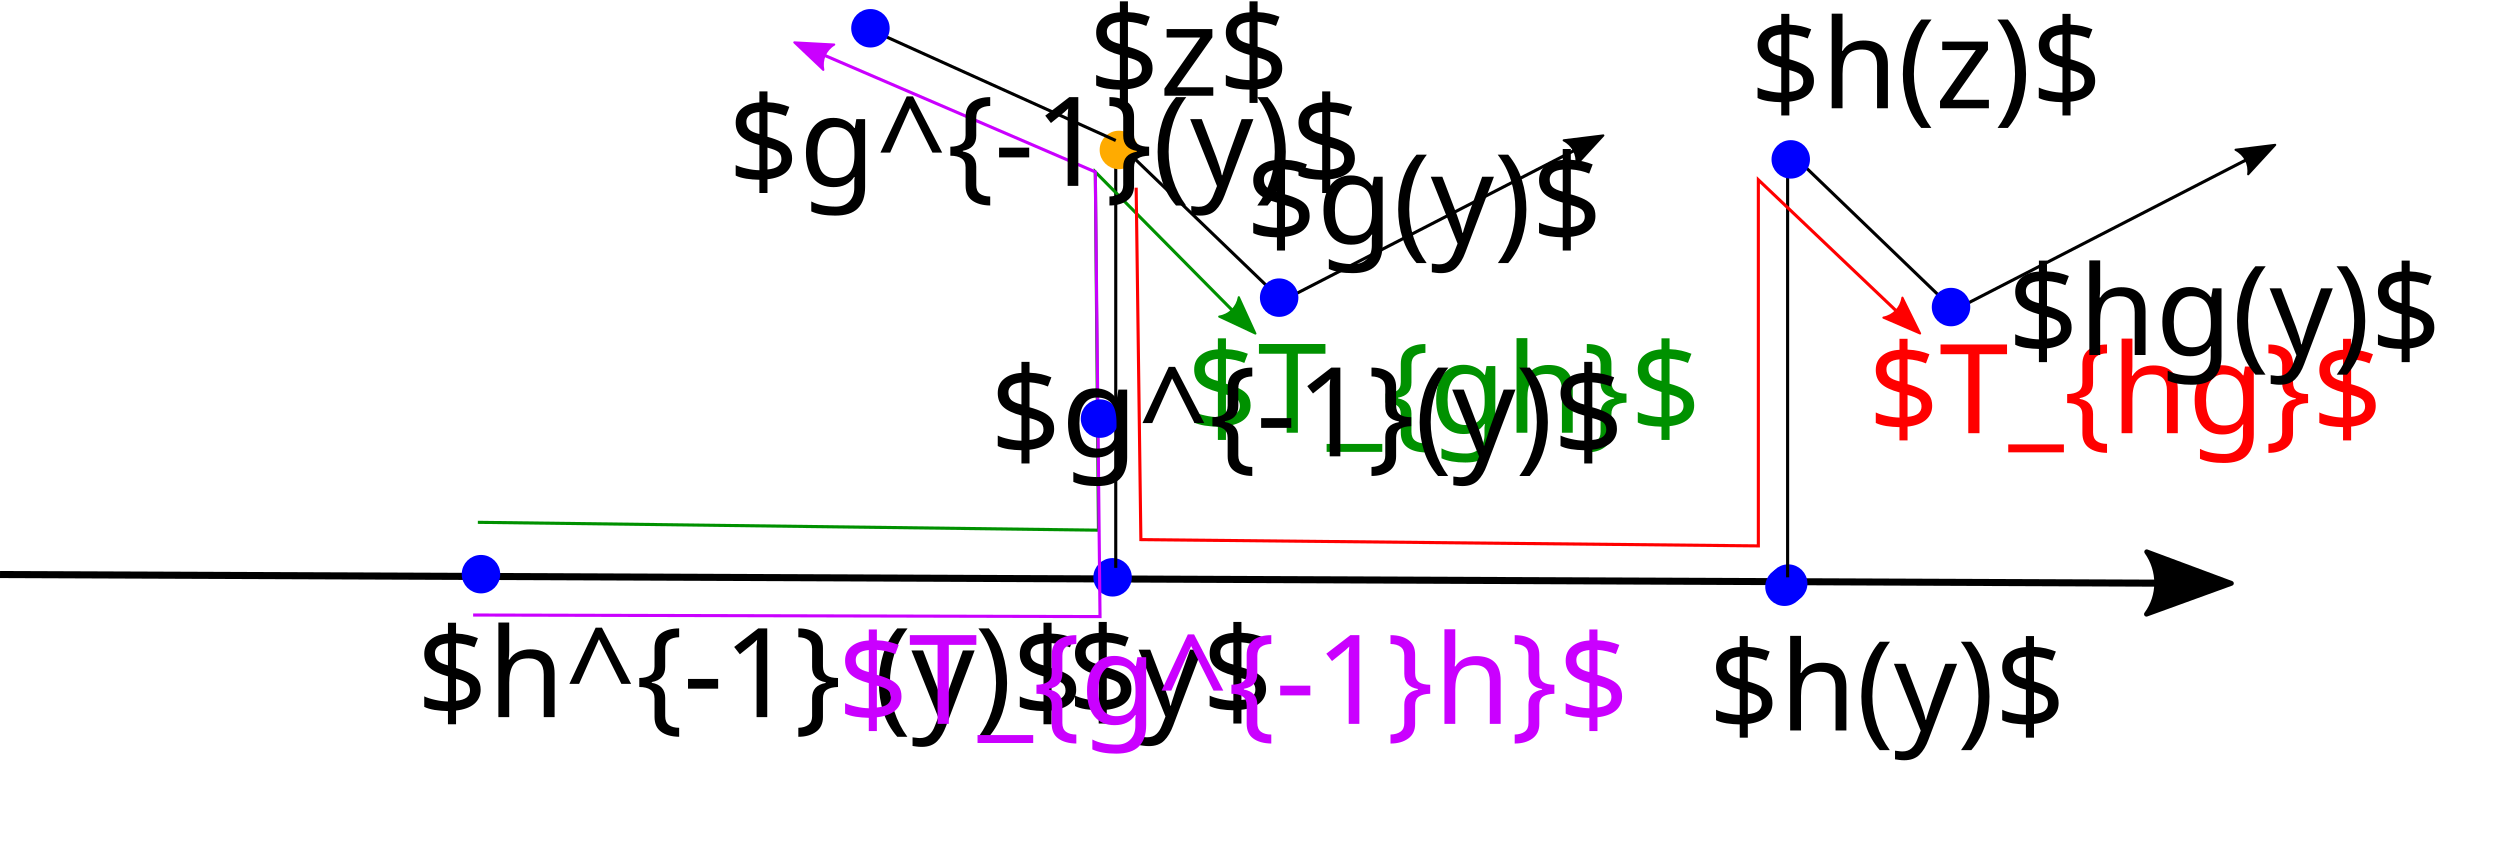
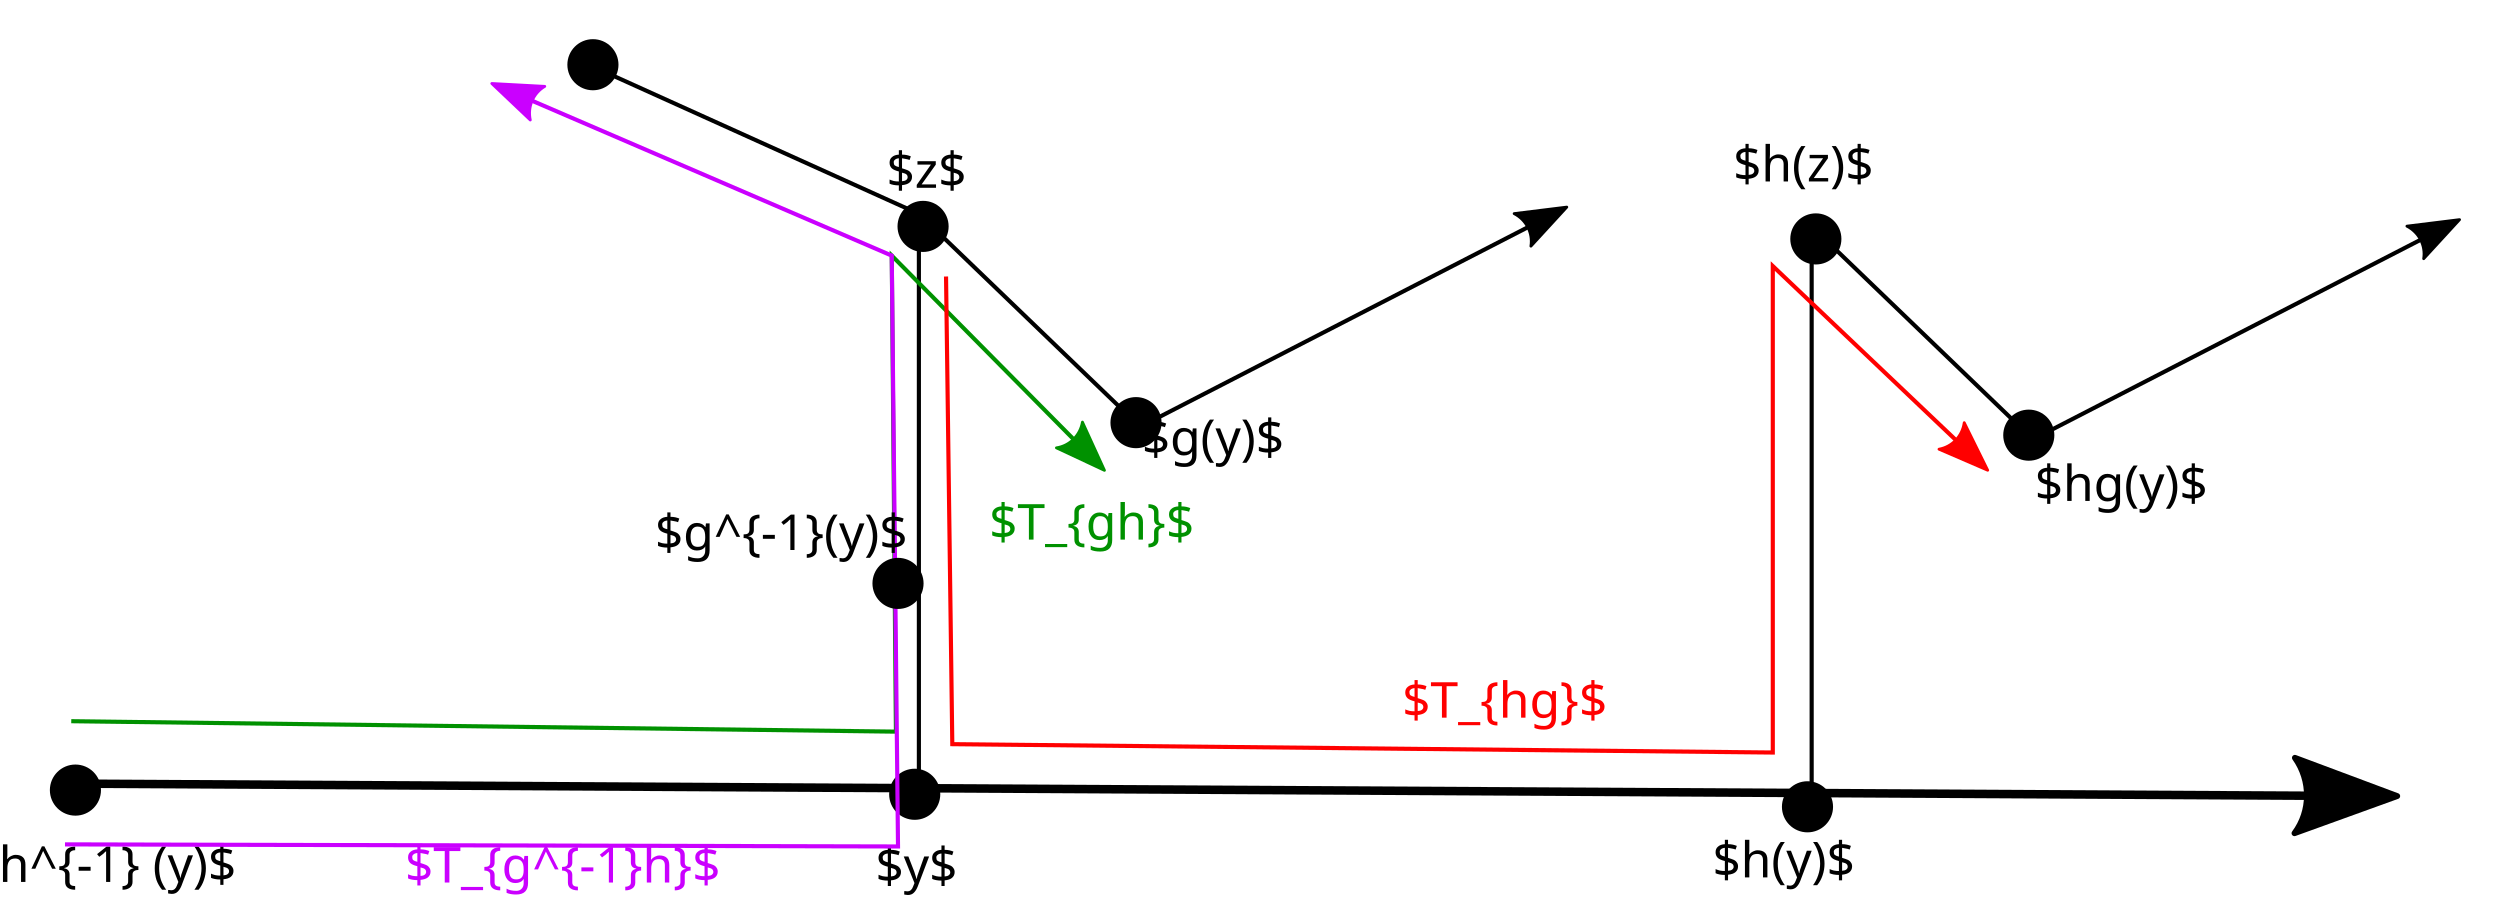
- <svg xmlns="http://www.w3.org/2000/svg" width="212.634mm" height="71.455mm" viewBox="0 0 212.634 71.455" version="1.1" id="svg2817">
+ <svg xmlns="http://www.w3.org/2000/svg" width="6.3in" height="2.3in" viewBox="0 0 160.02 58.42" version="1.1" id="svg2817">
  <defs id="defs2811">
    <marker style="overflow:visible" id="marker3998" refX="0" refY="0" orient="auto">
      <path transform="matrix(-1.1,0,0,-1.1,-1.1,0)" d="M 8.719,4.034 -2.207,0.016 8.719,-4.002 c -1.745,2.372 -1.735,5.617 -6e-7,8.035 z" style="fill:#ca00ff;fill-opacity:1;fill-rule:evenodd;stroke:#ca00ff;stroke-width:0.625;stroke-linejoin:round;stroke-opacity:1" id="path3996" />
    </marker>
    <marker style="overflow:visible" id="marker3876" refX="0" refY="0" orient="auto">
      <path transform="matrix(-1.1,0,0,-1.1,-1.1,0)" d="M 8.719,4.034 -2.207,0.016 8.719,-4.002 c -1.745,2.372 -1.735,5.617 -6e-7,8.035 z" style="fill:#ff0000;fill-opacity:1;fill-rule:evenodd;stroke:#ff0000;stroke-width:0.625;stroke-linejoin:round;stroke-opacity:1" id="path3874" />
    </marker>
    <marker style="overflow:visible" id="marker3758" refX="0" refY="0" orient="auto">
      <path transform="matrix(-1.1,0,0,-1.1,-1.1,0)" d="M 8.719,4.034 -2.207,0.016 8.719,-4.002 c -1.745,2.372 -1.735,5.617 -6e-7,8.035 z" style="fill:#009100;fill-opacity:1;fill-rule:evenodd;stroke:#009100;stroke-width:0.625;stroke-linejoin:round;stroke-opacity:1" id="path3756" />
    </marker>
    <marker style="overflow:visible" id="marker3584" refX="0" refY="0" orient="auto">
      <path transform="matrix(-1.1,0,0,-1.1,-1.1,0)" d="M 8.719,4.034 -2.207,0.016 8.719,-4.002 c -1.745,2.372 -1.735,5.617 -6e-7,8.035 z" style="fill:#000000;fill-opacity:1;fill-rule:evenodd;stroke:#000000;stroke-width:0.625;stroke-linejoin:round;stroke-opacity:1" id="path3582" />
    </marker>
    <marker style="overflow:visible" id="Arrow2Lend" refX="0" refY="0" orient="auto">
      <path transform="matrix(-1.1,0,0,-1.1,-1.1,0)" d="M 8.719,4.034 -2.207,0.016 8.719,-4.002 c -1.745,2.372 -1.735,5.617 -6e-7,8.035 z" style="fill:#000000;fill-opacity:1;fill-rule:evenodd;stroke:#000000;stroke-width:0.625;stroke-linejoin:round;stroke-opacity:1" id="path1503" />
    </marker>
    <marker style="overflow:visible" id="marker3410" refX="0" refY="0" orient="auto">
      <path transform="matrix(-0.2,0,0,-0.2,-1.2,0)" style="fill:#000000;fill-opacity:1;fill-rule:evenodd;stroke:#000000;stroke-width:1pt;stroke-opacity:1" d="M 0,0 5,-5 -12.5,0 5,5 Z" id="path3408" />
    </marker>
    <marker style="overflow:visible" id="Arrow1Send" refX="0" refY="0" orient="auto">
      <path transform="matrix(-0.2,0,0,-0.2,-1.2,0)" style="fill:#000000;fill-opacity:1;fill-rule:evenodd;stroke:#000000;stroke-width:1pt;stroke-opacity:1" d="M 0,0 5,-5 -12.5,0 5,5 Z" id="path1497" />
    </marker>
    <marker style="overflow:visible" id="marker3584-5" refX="0" refY="0" orient="auto">
      <path transform="matrix(-1.1,0,0,-1.1,-1.1,0)" d="M 8.719,4.034 -2.207,0.016 8.719,-4.002 c -1.745,2.372 -1.735,5.617 -6e-7,8.035 z" style="fill:#000000;fill-opacity:1;fill-rule:evenodd;stroke:#000000;stroke-width:0.625;stroke-linejoin:round;stroke-opacity:1" id="path3582-9" />
    </marker>
  </defs>
  <g id="layer1" transform="translate(-1.052143,-1.411484)">
-     <path style="fill:none;stroke:#000000;stroke-width:0.6;stroke-linecap:butt;stroke-linejoin:miter;stroke-miterlimit:4;stroke-dasharray:none;stroke-opacity:1;marker-mid:url(#Arrow1Send);marker-end:url(#Arrow2Lend)" d="M 1.053,50.278 190.041,51.034" id="path2819" />
-     <circle style="fill:#0000ff;fill-opacity:1;stroke:#0000ff;stroke-width:0.6;stroke-miterlimit:4;stroke-dasharray:none;stroke-opacity:1" id="path3492" cx="41.961" cy="50.247" r="1.336" />
-     <circle style="fill:#0000ff;fill-opacity:1;stroke:#0000ff;stroke-width:0.6;stroke-miterlimit:4;stroke-dasharray:none;stroke-opacity:1" id="path3492-5" cx="95.682" cy="50.514" r="1.336" />
-     <circle style="fill:#0000ff;fill-opacity:1;stroke:#0000ff;stroke-width:0.6;stroke-miterlimit:4;stroke-dasharray:none;stroke-opacity:1" id="path3492-5-7" cx="153.145" cy="51.048" r="1.336" />
-     <path style="fill:none;stroke:#000000;stroke-width:0.265px;stroke-linecap:butt;stroke-linejoin:miter;stroke-opacity:1;marker-end:url(#marker3584)" d="M 95.95,49.712 V 13.363 l 14.165,13.631 26.994,-13.898" id="path3534" />
-     <circle style="fill:#ffab00;fill-opacity:1;stroke:#ffab00;stroke-width:0.6;stroke-miterlimit:4;stroke-dasharray:none;stroke-opacity:1" id="path3492-3" cx="96.217" cy="14.165" r="1.336" />
-     <circle style="fill:#0000ff;fill-opacity:1;stroke:#0000ff;stroke-width:0.6;stroke-miterlimit:4;stroke-dasharray:none;stroke-opacity:1" id="path3492-3-5" cx="109.848" cy="26.727" r="1.336" />
-     <circle style="fill:#0000ff;fill-opacity:1;stroke:#0000ff;stroke-width:0.6;stroke-miterlimit:4;stroke-dasharray:none;stroke-opacity:1" id="path3492-5-70" cx="152.828" cy="51.316" r="1.336" />
-     <path style="fill:none;stroke:#000000;stroke-width:0.265px;stroke-linecap:butt;stroke-linejoin:miter;stroke-opacity:1;marker-end:url(#marker3584-5)" d="M 153.095,50.514 V 14.165 l 14.165,13.631 26.994,-13.898" id="path3534-3" />
-     <circle style="fill:#0000ff;fill-opacity:1;stroke:#0000ff;stroke-width:0.6;stroke-miterlimit:4;stroke-dasharray:none;stroke-opacity:1" id="path3492-3-0" cx="153.362" cy="14.967" r="1.336" />
-     <circle style="fill:#0000ff;fill-opacity:1;stroke:#0000ff;stroke-width:0.6;stroke-miterlimit:4;stroke-dasharray:none;stroke-opacity:1" id="path3492-3-5-1" cx="166.993" cy="27.529" r="1.336" />
-     <path style="fill:none;stroke:#009100;stroke-width:0.265;stroke-linecap:butt;stroke-linejoin:miter;stroke-miterlimit:4;stroke-dasharray:none;stroke-opacity:1;marker-end:url(#marker3758)" d="m 41.694,45.837 52.786,0.668 -0.267,-30.469 13.363,13.497" id="path3748" />
-     <text xml:space="preserve" style="font-style:normal;font-weight:normal;font-size:10.583px;line-height:1.25;font-family:sans-serif;fill:#000000;fill-opacity:1;stroke:none;stroke-width:0.265" x="36.482" y="62.407" id="text3816">
-       <tspan id="tspan3814" x="36.482" y="62.407" style="stroke-width:0.265">$h^{-1} (y)$</tspan>
+     <path style="fill:none;stroke:#000000;stroke-width:0.546;stroke-linecap:butt;stroke-linejoin:miter;stroke-miterlimit:4;stroke-dasharray:none;stroke-opacity:1;marker-mid:url(#Arrow1Send);marker-end:url(#Arrow2Lend)" d="M 5.883,51.572 153.768,52.372" id="path2819" />
+     <circle style="fill:#000000;fill-opacity:1;stroke:#000000;stroke-width:0.6;stroke-miterlimit:4;stroke-dasharray:none;stroke-opacity:1" id="path3492" cx="5.88" cy="51.984" r="1.336" />
+     <circle style="fill:#000000;fill-opacity:1;stroke:#000000;stroke-width:0.6;stroke-miterlimit:4;stroke-dasharray:none;stroke-opacity:1" id="path3492-5" cx="59.601" cy="52.251" r="1.336" />
+     <path style="fill:none;stroke:#000000;stroke-width:0.265px;stroke-linecap:butt;stroke-linejoin:miter;stroke-opacity:1;marker-end:url(#marker3584)" d="M 59.868,51.449 V 15.101 L 74.034,28.731 101.028,14.833" id="path3534" />
+     <circle style="fill:#000000;fill-opacity:1;stroke:#000000;stroke-width:0.6;stroke-miterlimit:4;stroke-dasharray:none;stroke-opacity:1" id="path3492-3" cx="60.136" cy="15.903" r="1.336" />
+     <circle style="fill:#000000;fill-opacity:1;stroke:#000000;stroke-width:0.6;stroke-miterlimit:4;stroke-dasharray:none;stroke-opacity:1" id="path3492-3-5" cx="73.766" cy="28.464" r="1.336" />
+     <circle style="fill:#000000;fill-opacity:1;stroke:#000000;stroke-width:0.6;stroke-miterlimit:4;stroke-dasharray:none;stroke-opacity:1" id="path3492-5-70" cx="116.746" cy="53.053" r="1.336" />
+     <path style="fill:none;stroke:#000000;stroke-width:0.265px;stroke-linecap:butt;stroke-linejoin:miter;stroke-opacity:1;marker-end:url(#marker3584-5)" d="M 117.013,52.251 V 15.903 l 14.165,13.631 26.994,-13.898" id="path3534-3" />
+     <circle style="fill:#000000;fill-opacity:1;stroke:#000000;stroke-width:0.6;stroke-miterlimit:4;stroke-dasharray:none;stroke-opacity:1" id="path3492-3-0" cx="117.281" cy="16.704" r="1.336" />
+     <circle style="fill:#000000;fill-opacity:1;stroke:#000000;stroke-width:0.6;stroke-miterlimit:4;stroke-dasharray:none;stroke-opacity:1" id="path3492-3-5-1" cx="130.911" cy="29.266" r="1.336" />
+     <path style="fill:none;stroke:#009100;stroke-width:0.265;stroke-linecap:butt;stroke-linejoin:miter;stroke-miterlimit:4;stroke-dasharray:none;stroke-opacity:1;marker-end:url(#marker3758)" d="m 5.613,47.574 52.786,0.668 -0.267,-30.469 13.363,13.497" id="path3748" />
+     <text xml:space="preserve" style="font-style:normal;font-weight:normal;font-size:3.175px;line-height:1.25;font-family:sans-serif;text-align:center;text-anchor:middle;fill:#000000;fill-opacity:1;stroke:none;stroke-width:0.265" x="9.73" y="57.864" id="text3816">
+       <tspan id="tspan3814" x="9.73" y="57.864" style="font-size:3.175px;text-align:center;text-anchor:middle;stroke-width:0.265">$h^{-1} (y)$</tspan>
    </text>
-     <text xml:space="preserve" style="font-style:normal;font-weight:normal;font-size:10.583px;line-height:1.25;font-family:sans-serif;fill:#000000;fill-opacity:1;stroke:none;stroke-width:0.265" x="91.828" y="62.341" id="text3816-2">
-       <tspan id="tspan3814-4" x="91.828" y="62.341" style="stroke-width:0.265">$y$</tspan>
+     <text xml:space="preserve" style="font-style:normal;font-weight:normal;font-size:3.175px;line-height:1.25;font-family:sans-serif;fill:#000000;fill-opacity:1;stroke:none;stroke-width:0.265" x="57.083" y="57.931" id="text3816-2">
+       <tspan id="tspan3814-4" x="57.083" y="57.931" style="font-size:3.175px;stroke-width:0.265">$y$</tspan>
    </text>
-     <text xml:space="preserve" style="font-style:normal;font-weight:normal;font-size:10.583px;line-height:1.25;font-family:sans-serif;fill:#000000;fill-opacity:1;stroke:none;stroke-width:0.265" x="146.351" y="63.544" id="text3816-8">
-       <tspan id="tspan3814-5" x="146.351" y="63.544" style="stroke-width:0.265">$h(y)$</tspan>
+     <text xml:space="preserve" style="font-style:normal;font-weight:normal;font-size:3.175px;line-height:1.25;font-family:sans-serif;text-align:center;text-anchor:middle;fill:#000000;fill-opacity:1;stroke:none;stroke-width:0.265" x="117.281" y="57.571" id="text3816-8">
+       <tspan id="tspan3814-5" x="117.281" y="57.571" style="font-size:3.175px;text-align:center;text-anchor:middle;stroke-width:0.265">$h(y)$</tspan>
    </text>
-     <path style="fill:none;stroke:#ff0000;stroke-width:0.265;stroke-linecap:butt;stroke-linejoin:miter;stroke-miterlimit:4;stroke-dasharray:none;stroke-opacity:1;marker-end:url(#marker3876)" d="m 97.687,17.373 0.401,29.934 52.518,0.535 v -31.137 l 13.497,12.829" id="path3974" />
-     <path style="fill:none;stroke:#ca00ff;stroke-width:0.265px;stroke-linecap:butt;stroke-linejoin:miter;stroke-opacity:1;marker-end:url(#marker3998)" d="m 41.293,53.721 53.32,0.134 -0.401,-37.819 L 68.939,5.153" id="path3988" />
-     <text xml:space="preserve" style="font-style:normal;font-weight:normal;font-size:10.583px;line-height:1.25;font-family:sans-serif;fill:#009100;fill-opacity:1;stroke:none;stroke-width:0.265;stroke-miterlimit:4;stroke-dasharray:none" x="101.963" y="38.22" id="text4062">
-       <tspan id="tspan4060" x="101.963" y="38.22" style="fill:#009100;fill-opacity:1;stroke-width:0.265;stroke-miterlimit:4;stroke-dasharray:none">$T_{gh}$</tspan>
+     <path style="fill:none;stroke:#ff0000;stroke-width:0.265;stroke-linecap:butt;stroke-linejoin:miter;stroke-miterlimit:4;stroke-dasharray:none;stroke-opacity:1;marker-end:url(#marker3876)" d="m 61.606,19.11 0.401,29.934 52.518,0.535 v -31.137 l 13.497,12.829" id="path3974" />
+     <path style="fill:none;stroke:#ca00ff;stroke-width:0.265px;stroke-linecap:butt;stroke-linejoin:miter;stroke-opacity:1;marker-end:url(#marker3998)" d="M 5.212,55.458 58.532,55.592 58.131,17.773 32.857,6.891" id="path3988" />
+     <text xml:space="preserve" style="font-style:normal;font-weight:normal;font-size:3.175px;line-height:1.25;font-family:sans-serif;text-align:center;text-anchor:middle;fill:#009100;fill-opacity:1;stroke:none;stroke-width:0.265;stroke-miterlimit:4;stroke-dasharray:none" x="72.989" y="35.948" id="text4062">
+       <tspan id="tspan4060" x="72.989" y="35.948" style="font-size:3.175px;text-align:center;text-anchor:middle;fill:#009100;fill-opacity:1;stroke-width:0.265;stroke-miterlimit:4;stroke-dasharray:none">$T_{gh}$</tspan>
    </text>
-     <text xml:space="preserve" style="font-style:normal;font-weight:normal;font-size:10.583px;line-height:1.25;font-family:sans-serif;fill:#ff0000;fill-opacity:1;stroke:none;stroke-width:0.265" x="159.938" y="38.259" id="text4062-2">
-       <tspan id="tspan4060-3" x="159.938" y="38.259" style="fill:#ff0000;fill-opacity:1;stroke-width:0.265">$T_{hg}$</tspan>
+     <text xml:space="preserve" style="font-style:normal;font-weight:normal;font-size:3.175px;line-height:1.25;font-family:sans-serif;text-align:center;text-anchor:middle;fill:#ff0000;fill-opacity:1;stroke:none;stroke-width:0.265" x="99.425" y="47.346" id="text4062-2">
+       <tspan id="tspan4060-3" x="99.425" y="47.346" style="font-size:3.175px;text-align:center;text-anchor:middle;fill:#ff0000;fill-opacity:1;stroke-width:0.265">$T_{hg}$</tspan>
    </text>
-     <text xml:space="preserve" style="font-style:normal;font-weight:normal;font-size:10.583px;line-height:1.25;font-family:sans-serif;fill:#ca00ff;fill-opacity:1;stroke:none;stroke-width:0.265" x="72.273" y="62.981" id="text4062-2-9">
-       <tspan id="tspan4060-3-5" x="72.273" y="62.981" style="fill:#ca00ff;fill-opacity:1;stroke-width:0.265">$T_{g^{-1}h}$</tspan>
+     <text xml:space="preserve" style="font-style:normal;font-weight:normal;font-size:3.175px;line-height:1.25;font-family:sans-serif;text-align:center;text-anchor:middle;fill:#ca00ff;fill-opacity:1;stroke:none;stroke-width:0.265" x="39.133" y="57.903" id="text4062-2-9">
+       <tspan id="tspan4060-3-5" x="39.133" y="57.903" style="font-size:3.175px;text-align:center;text-anchor:middle;fill:#ca00ff;fill-opacity:1;stroke-width:0.265">$T_{g^{-1}h}$</tspan>
    </text>
-     <circle style="fill:#0000ff;fill-opacity:1;stroke:#0000ff;stroke-width:0.6;stroke-miterlimit:4;stroke-dasharray:none;stroke-opacity:1" id="path3492-4" cx="94.613" cy="37.017" r="1.336" />
-     <text xml:space="preserve" style="font-style:normal;font-weight:normal;font-size:10.583px;line-height:1.25;font-family:sans-serif;fill:#000000;fill-opacity:1;stroke:none;stroke-width:0.265" x="85.259" y="40.224" id="text4158">
-       <tspan id="tspan4156" x="85.259" y="40.224" style="stroke-width:0.265">$g^{-1}(y)$</tspan>
+     <circle style="fill:#000000;fill-opacity:1;stroke:#000000;stroke-width:0.6;stroke-miterlimit:4;stroke-dasharray:none;stroke-opacity:1" id="path3492-4" cx="58.532" cy="38.754" r="1.336" />
+     <text xml:space="preserve" style="font-style:normal;font-weight:normal;font-size:3.175px;line-height:1.25;font-family:sans-serif;text-align:center;text-anchor:middle;fill:#000000;fill-opacity:1;stroke:none;stroke-width:0.265;stroke-opacity:1" x="53.121" y="36.616" id="text4158">
+       <tspan id="tspan4156" x="53.121" y="36.616" style="font-size:3.175px;text-align:center;text-anchor:middle;fill:#000000;fill-opacity:1;stroke:none;stroke-width:0.265;stroke-opacity:1">$g^{-1}(y)$</tspan>
    </text>
-     <text xml:space="preserve" style="font-style:normal;font-weight:normal;font-size:10.583px;line-height:1.25;font-family:sans-serif;fill:#000000;fill-opacity:1;stroke:none;stroke-width:0.265" x="93.63" y="9.556" id="text4158-7">
-       <tspan id="tspan4156-7" x="93.63" y="9.556" style="stroke-width:0.265">$z$</tspan>
+     <text xml:space="preserve" style="font-style:normal;font-weight:normal;font-size:3.175px;line-height:1.25;font-family:sans-serif;text-align:center;text-anchor:middle;fill:#000000;fill-opacity:1;stroke:none;stroke-width:0.265" x="62.414" y="13.431" id="text4158-7">
+       <tspan id="tspan4156-7" x="62.414" y="13.431" style="font-size:3.175px;text-align:center;text-anchor:middle;stroke-width:0.265">$z$</tspan>
    </text>
-     <text xml:space="preserve" style="font-style:normal;font-weight:normal;font-size:10.583px;line-height:1.25;font-family:sans-serif;fill:#000000;fill-opacity:1;stroke:none;stroke-width:0.265" x="106.987" y="22.115" id="text4158-7-2">
-       <tspan id="tspan4156-7-4" x="106.987" y="22.115" style="stroke-width:0.265">$g(y)$</tspan>
+     <text xml:space="preserve" style="font-style:normal;font-weight:normal;font-size:3.175px;line-height:1.25;font-family:sans-serif;text-align:center;text-anchor:middle;fill:#000000;fill-opacity:1;stroke:none;stroke-width:0.265" x="80.751" y="30.534" id="text4158-7-2">
+       <tspan id="tspan4156-7-4" x="80.751" y="30.534" style="font-size:3.175px;text-align:center;text-anchor:middle;stroke-width:0.265">$g(y)$</tspan>
    </text>
-     <text xml:space="preserve" style="font-style:normal;font-weight:normal;font-size:10.583px;line-height:1.25;font-family:sans-serif;fill:#000000;fill-opacity:1;stroke:none;stroke-width:0.265" x="149.884" y="10.623" id="text4158-7-25">
-       <tspan id="tspan4156-7-2" x="149.884" y="10.623" style="stroke-width:0.265">$h(z)$</tspan>
+     <text xml:space="preserve" style="font-style:normal;font-weight:normal;font-size:3.175px;line-height:1.25;font-family:sans-serif;text-align:center;text-anchor:middle;fill:#000000;fill-opacity:1;stroke:none;stroke-width:0.265" x="118.538" y="13.028" id="text4158-7-25">
+       <tspan id="tspan4156-7-2" x="118.538" y="13.028" style="font-size:3.175px;text-align:center;text-anchor:middle;stroke-width:0.265">$h(z)$</tspan>
    </text>
-     <text xml:space="preserve" style="font-style:normal;font-weight:normal;font-size:10.583px;line-height:1.25;font-family:sans-serif;fill:#000000;fill-opacity:1;stroke:none;stroke-width:0.265" x="171.798" y="31.605" id="text4158-7-25-2">
-       <tspan id="tspan4156-7-2-4" x="171.798" y="31.605" style="stroke-width:0.265" dy="0 0 0 0 0 0">$hg(y)$</tspan>
+     <text xml:space="preserve" style="font-style:normal;font-weight:normal;font-size:3.175px;line-height:1.25;font-family:sans-serif;text-align:center;text-anchor:middle;fill:#000000;fill-opacity:1;stroke:none;stroke-width:0.265" x="138.888" y="33.476" id="text4158-7-25-2">
+       <tspan id="tspan4156-7-2-4" x="138.888" y="33.476" style="font-size:3.175px;text-align:center;text-anchor:middle;stroke-width:0.265" dy="0 0 0 0 0 0">$hg(y)$</tspan>
    </text>
-     <path style="fill:none;stroke:#000000;stroke-width:0.265px;stroke-linecap:butt;stroke-linejoin:miter;stroke-opacity:1" d="M 95.95,13.363 74.819,3.817" id="path4412" />
-     <circle style="fill:#0000ff;fill-opacity:1;stroke:#0000ff;stroke-width:0.6;stroke-miterlimit:4;stroke-dasharray:none;stroke-opacity:1" id="path3492-3-5-8" cx="75.086" cy="3.817" r="1.336" />
-     <text xml:space="preserve" style="font-style:normal;font-weight:normal;font-size:10.583px;line-height:1.25;font-family:sans-serif;fill:#000000;fill-opacity:1;stroke:none;stroke-width:0.265" x="62.969" y="17.22" id="text4158-7-2-8">
-       <tspan id="tspan4156-7-4-8" x="62.969" y="17.22" style="stroke-width:0.265">$g^{-1}(y)$</tspan>
-     </text>
+     <path style="fill:none;stroke:#000000;stroke-width:0.265px;stroke-linecap:butt;stroke-linejoin:miter;stroke-opacity:1" d="M 59.868,15.101 38.737,5.554" id="path4412" />
+     <circle style="fill:#000000;fill-opacity:1;stroke:#000000;stroke-width:0.6;stroke-miterlimit:4;stroke-dasharray:none;stroke-opacity:1" id="path3492-3-5-8" cx="39.004" cy="5.554" r="1.336" />
  </g>
</svg>
